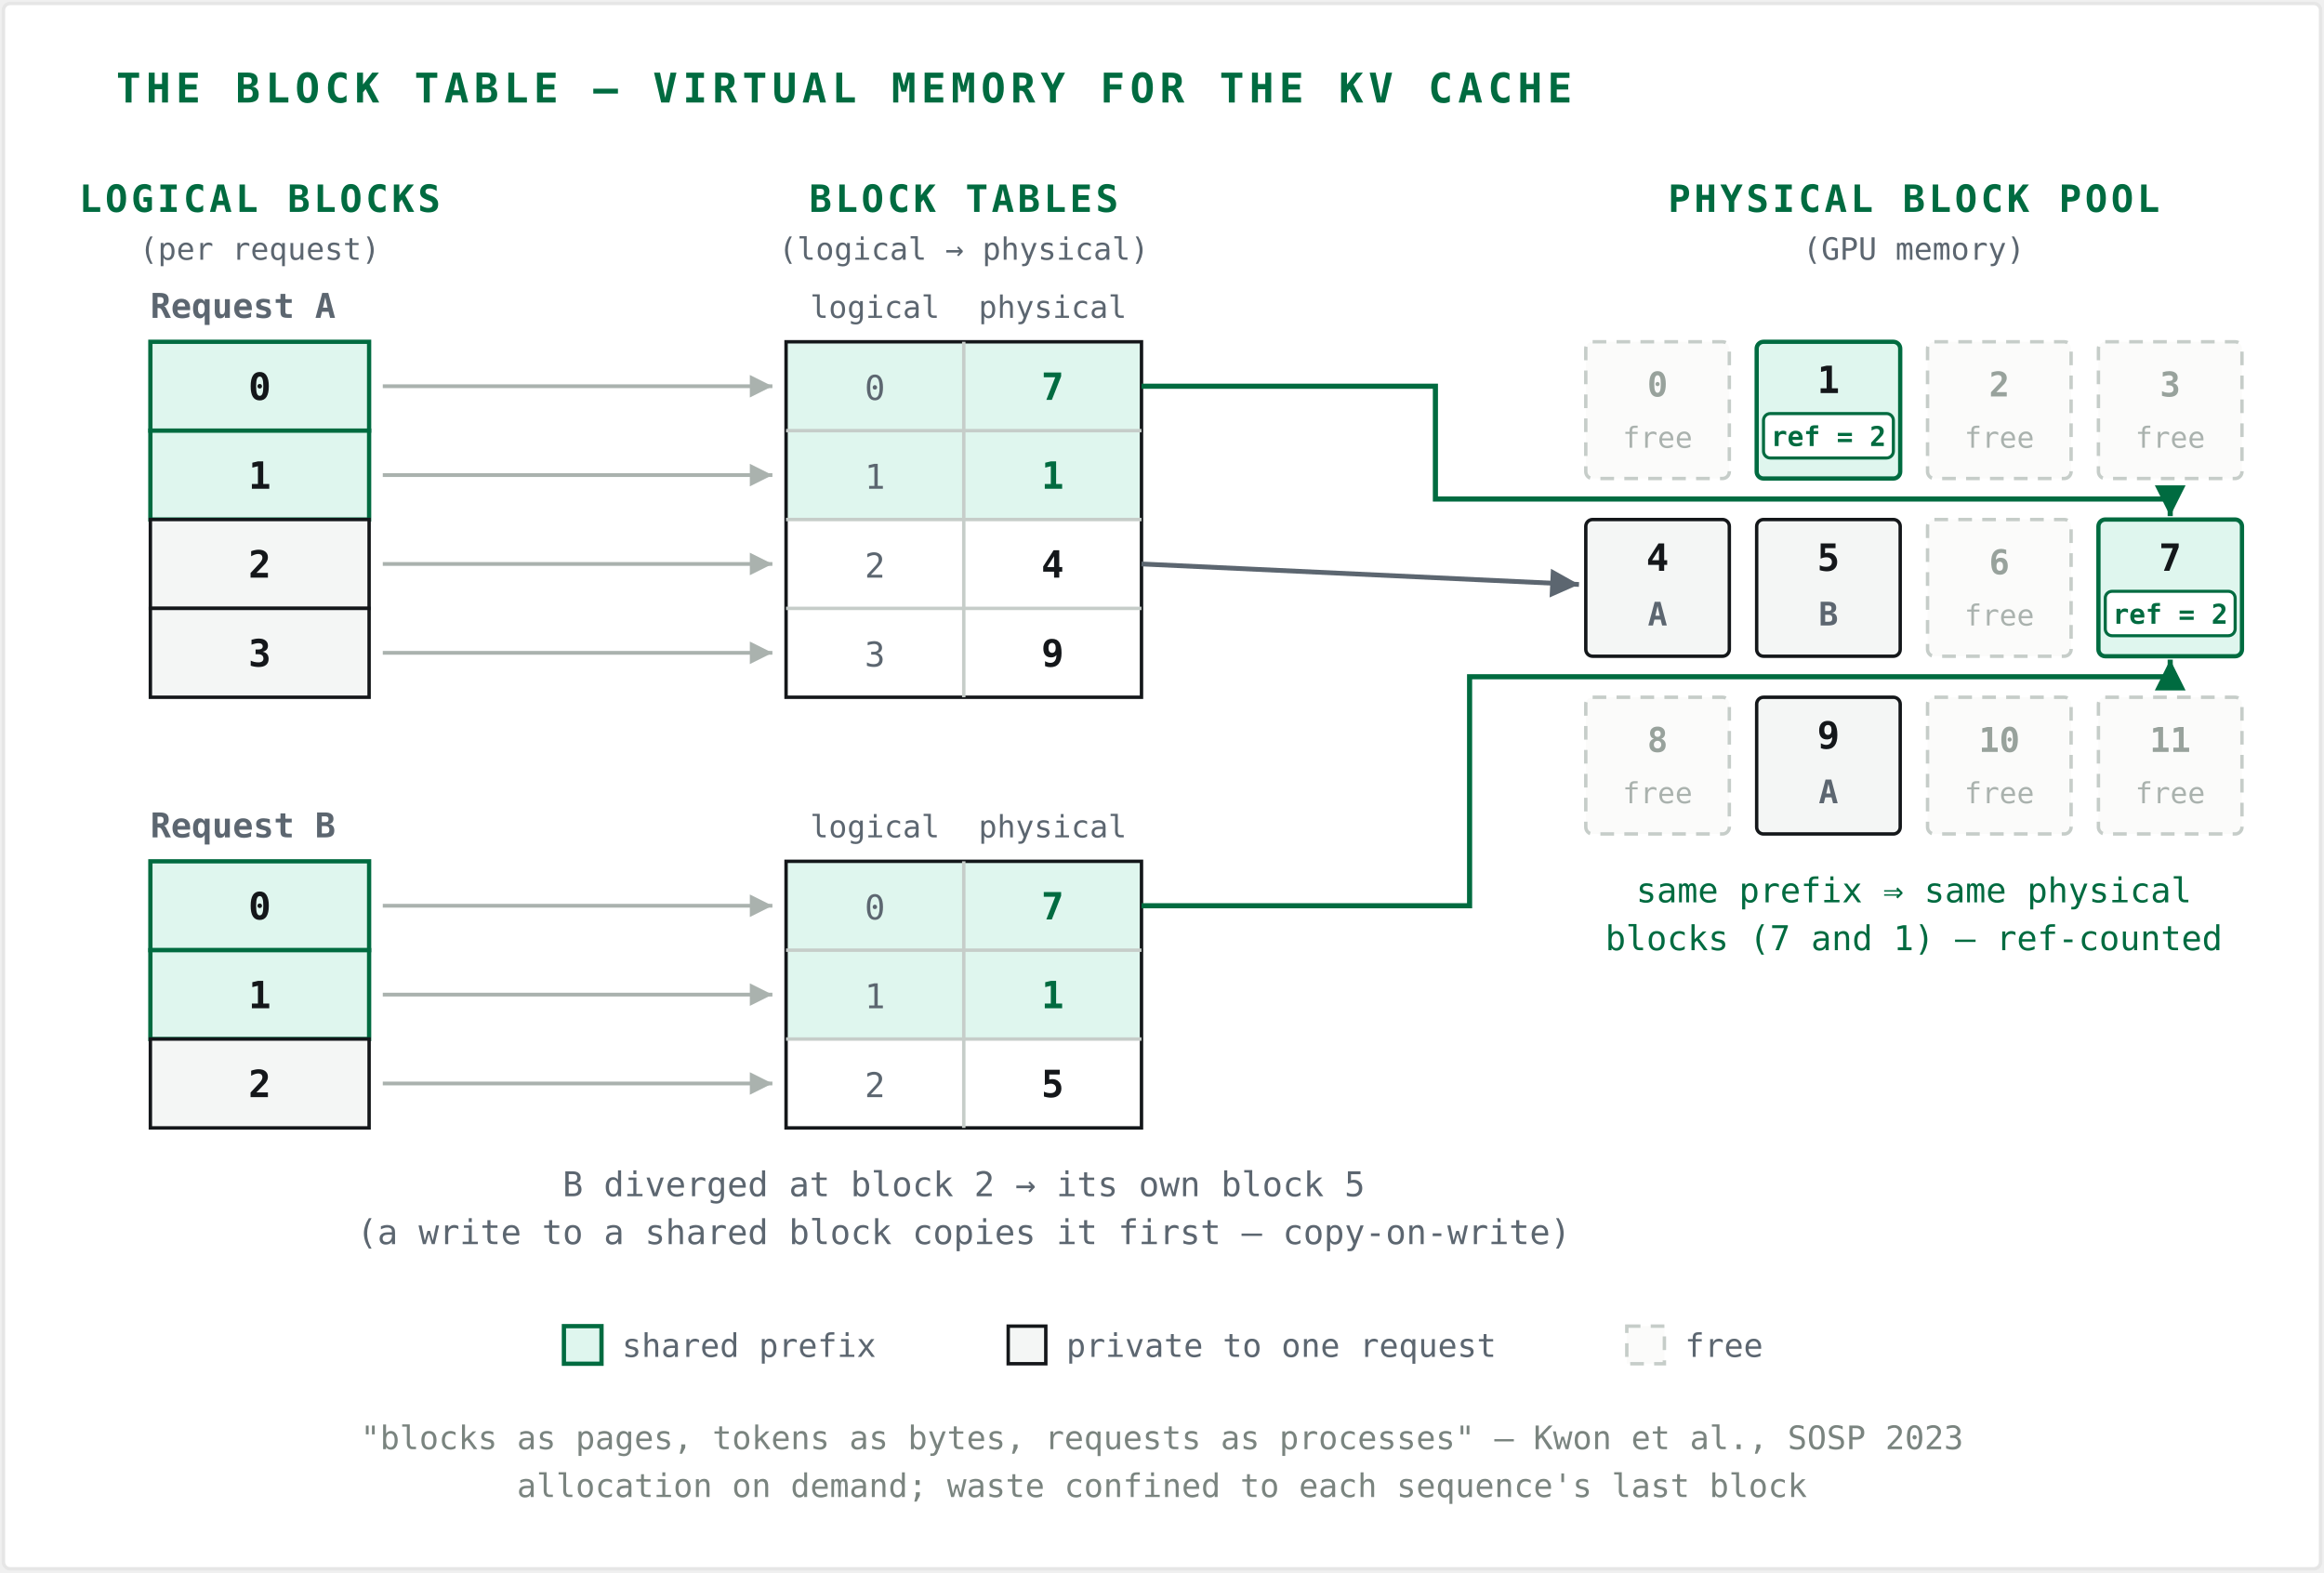
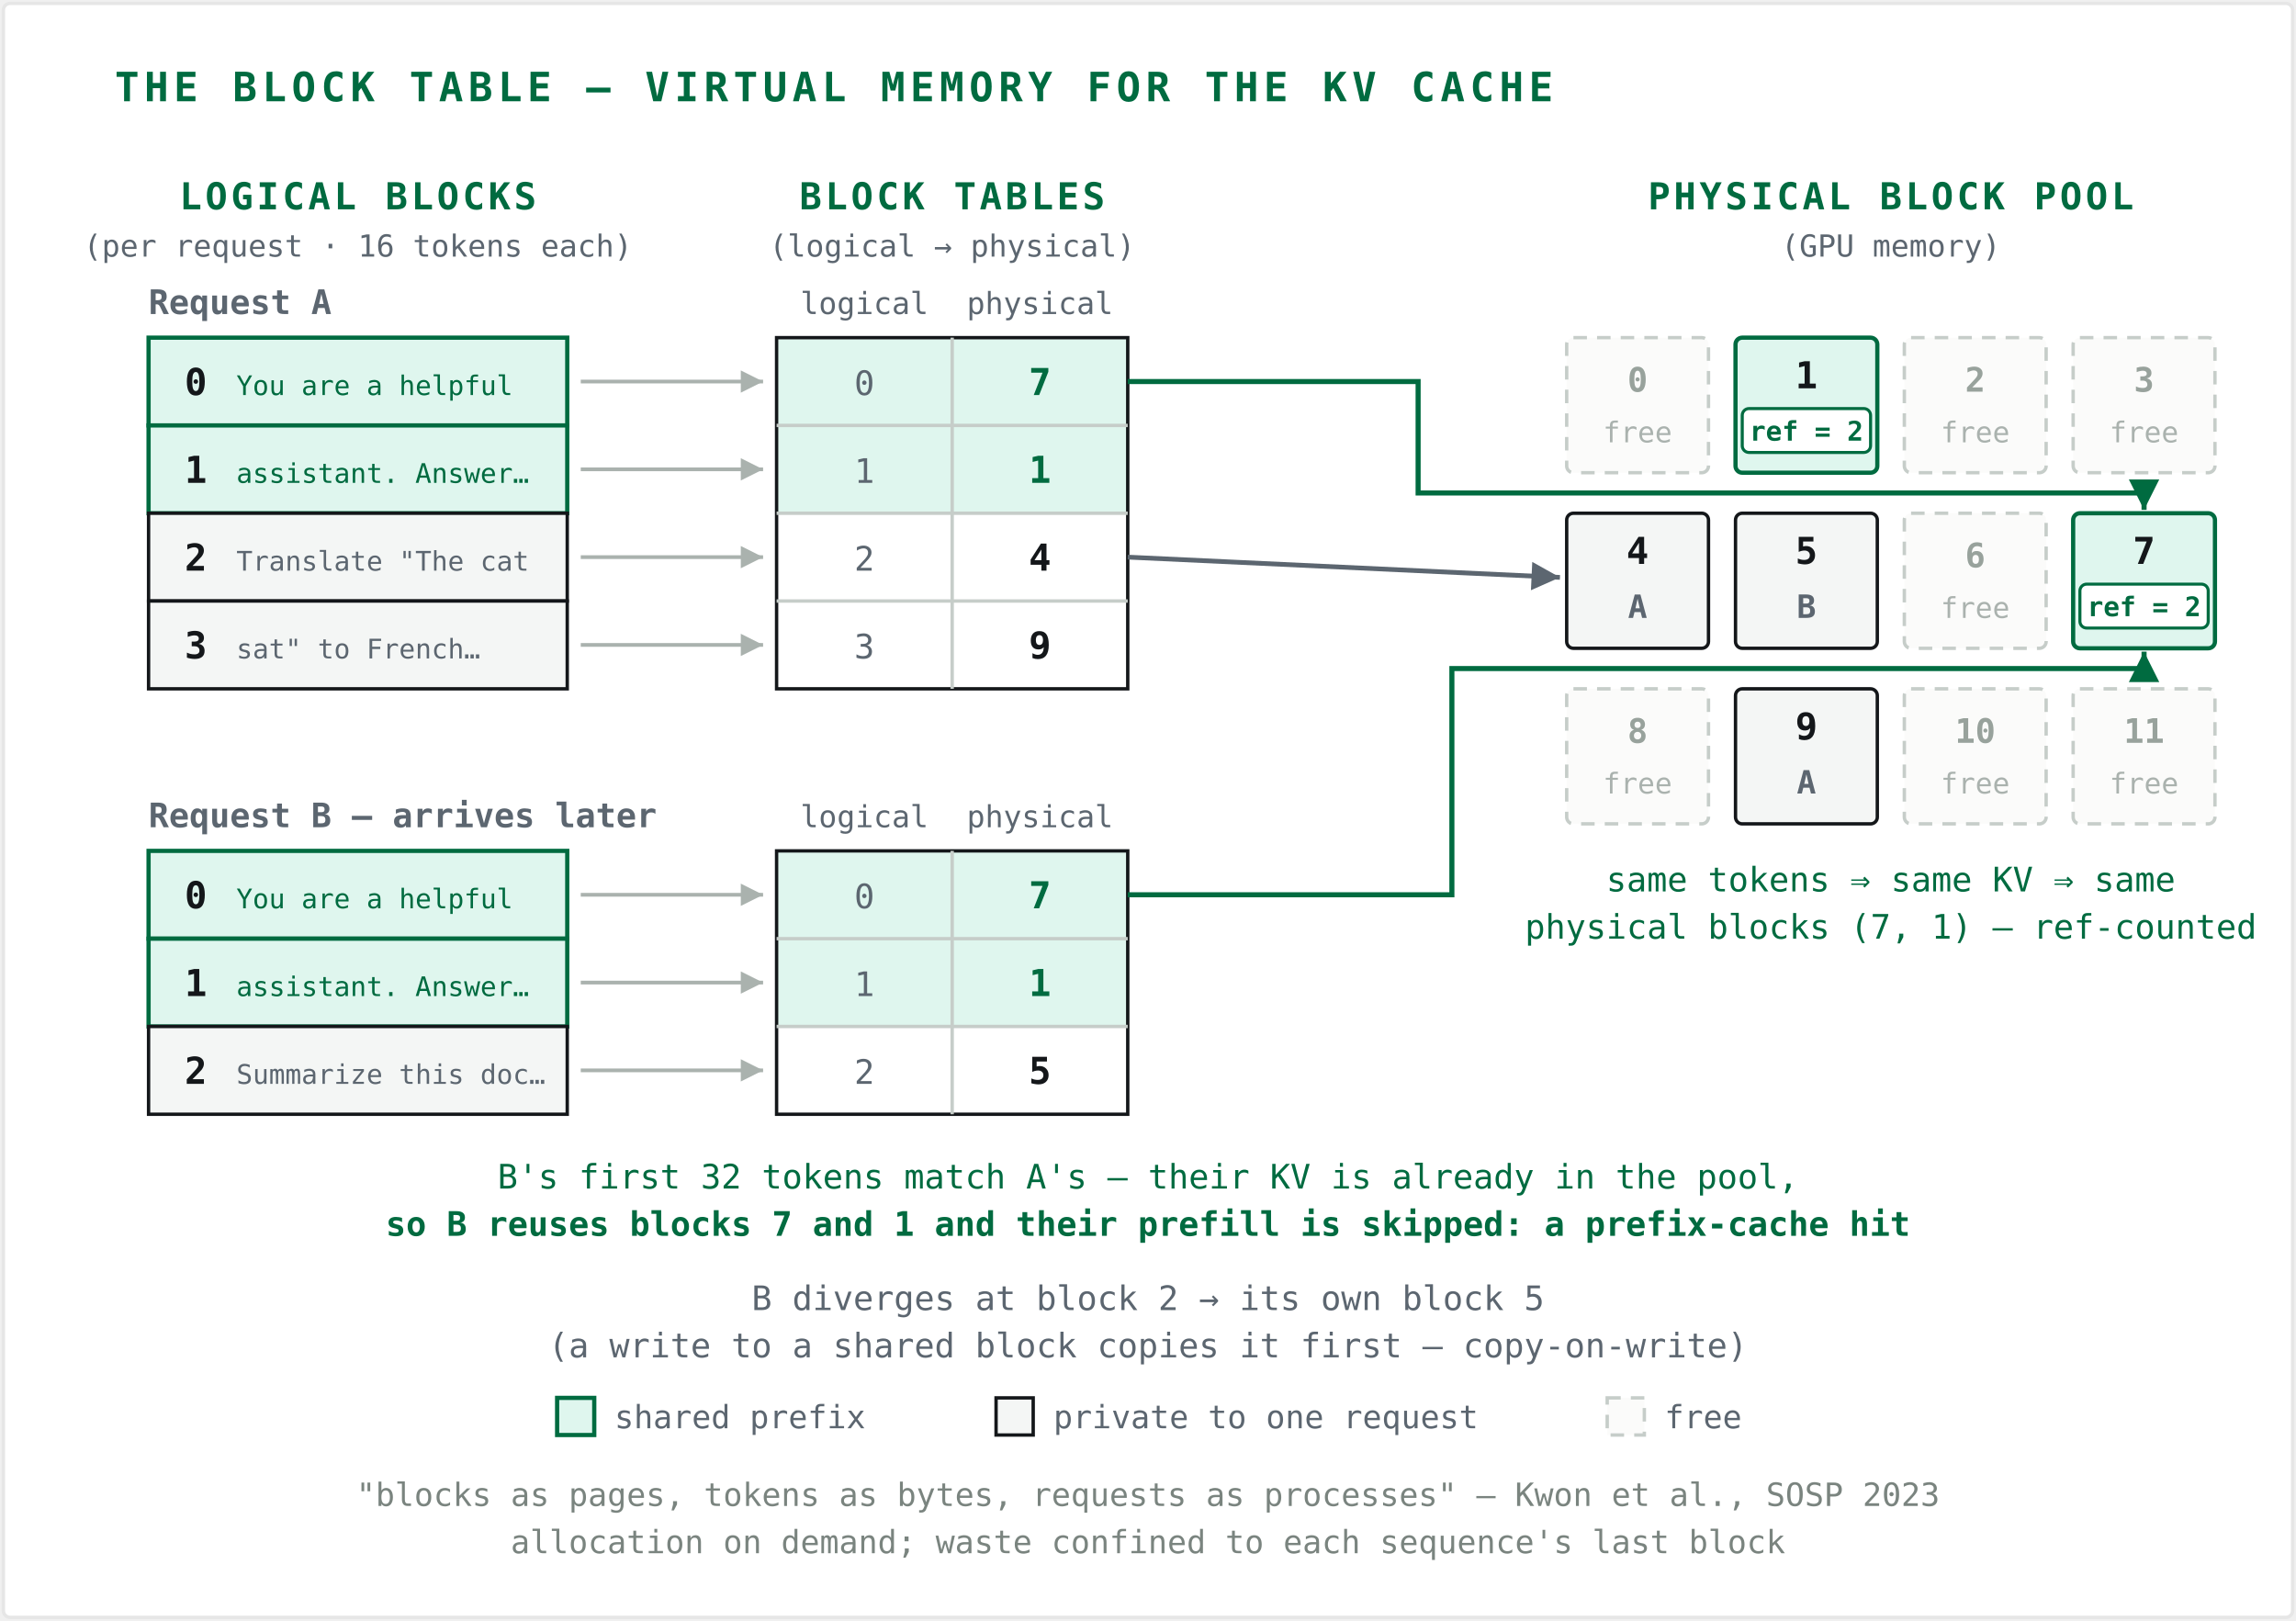
- <svg xmlns="http://www.w3.org/2000/svg" viewBox="0 0 680 460" role="img" aria-label="The block table in vLLM's PagedAttention, drawn as three columns mapped left to right. Left column, logical blocks per request: request A has logical blocks 0 to 3 in a vertical stack, request B has logical blocks 0 to 2; blocks 0 and 1 of both requests are tinted green because the two requests share the same prompt prefix. Middle column, block tables: each request owns a tiny two-column table mapping logical to physical block indices — A maps 0 to 7, 1 to 1, 2 to 4, 3 to 9; B maps 0 to 7, 1 to 1, 2 to 5. The first two rows of both tables are highlighted green: A and B point at the same physical indices, 7 and 1. Right column, the physical block pool in GPU memory: a four-by-three grid of blocks indexed 0 to 11. Blocks 7 and 1 are tinted green as shared, each carrying a ref = 2 chip; blocks 4 and 9 belong to A alone, block 5 to B alone; the remaining seven blocks are faint and labeled free. Three representative arrows show the mapping: A's table row 0 and B's table row 0 converge in green on physical block 7 from above and below, and A's table row 2 maps in grey to physical block 4. A green annotation reads: same prefix implies same physical blocks — 7 and 1, ref-counted. A grey annotation reads: B diverged at block 2, so it got its own block 5 — a write to a shared block copies that one block first, copy-on-write. A legend distinguishes shared-prefix, private, and free blocks. The footer quotes the paper's mapping: blocks as pages, tokens as bytes, requests as processes — allocation on demand, waste confined to each sequence's last block.">
+ <svg xmlns="http://www.w3.org/2000/svg" viewBox="0 0 680 480" role="img" aria-label="The block table in vLLM's PagedAttention, drawn as three columns mapped left to right, with visible token text making the shared prefix concrete. Left column, logical blocks per request, 16 tokens each: request A has logical blocks 0 to 3 in a vertical stack, request B — labeled as arriving later — has logical blocks 0 to 2. Each block shows a snippet of its tokens: both requests' blocks 0 and 1 hold the identical text, You are a helpful assistant. Answer, and are tinted green as the shared prompt prefix; A's blocks 2 and 3 continue with its own request, Translate The cat sat to French, and B's block 2 with a different one, Summarize this doc. Middle column, block tables: each request owns a tiny two-column table mapping logical to physical block indices — A maps 0 to 7, 1 to 1, 2 to 4, 3 to 9; B maps 0 to 7, 1 to 1, 2 to 5. The first two rows of both tables are highlighted green: A and B point at the same physical indices, 7 and 1. Right column, the physical block pool in GPU memory: a four-by-three grid of blocks indexed 0 to 11. Blocks 7 and 1 are tinted green as shared, each carrying a ref = 2 chip; blocks 4 and 9 belong to A alone, block 5 to B alone; the remaining seven blocks are faint and labeled free. Three representative arrows show the mapping: A's table row 0 and B's table row 0 converge in green on physical block 7, and A's table row 2 maps in grey to physical block 4. A green annotation under the pool reads: same tokens, same KV, same physical blocks — 7 and 1, ref-counted. A second green annotation under B's table explains the prefix-cache hit: B's first 32 tokens match A's, their KV is already in the pool, so B's table points at blocks 7 and 1 and their prefill is skipped. A grey annotation notes that B diverges at block 2 and gets its own block 5, and that a write to a shared block copies it first — copy-on-write. A legend distinguishes shared-prefix, private, and free blocks. The footer quotes the paper's mapping: blocks as pages, tokens as bytes, requests as processes — allocation on demand, waste confined to each sequence's last block.">
  <style>
    .bg    { fill:#ffffff; stroke:#e6e6e6; }
    .ey    { font:600 12px 'JetBrains Mono',ui-monospace,monospace; letter-spacing:1.5px; fill:#006b40; }
    .col   { font:600 11px 'JetBrains Mono',ui-monospace,monospace; letter-spacing:1px; fill:#006b40; }
    .sub   { font:400 9px 'JetBrains Mono',ui-monospace,monospace; fill:#5c6670; }
    .req   { font:600 10px 'JetBrains Mono',ui-monospace,monospace; fill:#5c6670; }
    .blk   { fill:#f4f6f5; stroke:#14171a; }
    .pre   { fill:#dff6ee; stroke:#006b40; stroke-width:1.25; }
    .fre   { fill:#fbfbfa; stroke:#c6cdc9; stroke-width:1; stroke-dasharray:4 3; }
    .idx   { font:700 11px 'JetBrains Mono',ui-monospace,monospace; fill:#14171a; }
    .idxf  { font:600 10px 'JetBrains Mono',ui-monospace,monospace; fill:#98a29c; }
    .fret  { font:400 8.5px 'JetBrains Mono',ui-monospace,monospace; fill:#aab2ae; }
    .own   { font:600 9.5px 'JetBrains Mono',ui-monospace,monospace; fill:#5c6670; }
+     .tok   { font:400 8px 'JetBrains Mono',ui-monospace,monospace; fill:#5c6670; }
+     .tokg  { font:400 8px 'JetBrains Mono',ui-monospace,monospace; fill:#006b40; }
    .rfc   { fill:#ffffff; stroke:#006b40; stroke-width:0.9; }
    .rft   { font:600 8px 'JetBrains Mono',ui-monospace,monospace; fill:#006b40; }
    .hl    { fill:#dff6ee; }
    .tfr   { fill:none; stroke:#14171a; }
    .tin   { stroke:#c6cdc9; stroke-width:1; }
    .hdr   { font:400 9px 'JetBrains Mono',ui-monospace,monospace; fill:#5c6670; }
    .logv  { font:400 10px 'JetBrains Mono',ui-monospace,monospace; fill:#5c6670; }
    .phv   { font:700 11px 'JetBrains Mono',ui-monospace,monospace; fill:#14171a; }
    .phg   { font:700 11px 'JetBrains Mono',ui-monospace,monospace; fill:#006b40; }
    .thin  { stroke:#aab2ae; stroke-width:1.1; fill:none; }
    .arrg  { stroke:#006b40; stroke-width:1.5; fill:none; }
    .arrs  { stroke:#5c6670; stroke-width:1.4; fill:none; }
    .anng  { font:400 10px 'JetBrains Mono',ui-monospace,monospace; fill:#006b40; }
+     .anngb { font:600 10px 'JetBrains Mono',ui-monospace,monospace; fill:#006b40; }
    .ann2  { font:400 10px 'JetBrains Mono',ui-monospace,monospace; fill:#5c6670; }
    .lbls  { font:400 9.5px 'JetBrains Mono',ui-monospace,monospace; fill:#5c6670; }
    .note  { font:400 9.5px 'JetBrains Mono',ui-monospace,monospace; fill:#7a847f; }
  </style>
  <defs>
    <marker id="ag" markerWidth="8" markerHeight="8" refX="6" refY="3" orient="auto">
      <path d="M0,0 L6,3 L0,6 Z" fill="#006b40" />
    </marker>
    <marker id="af" markerWidth="8" markerHeight="8" refX="6" refY="3" orient="auto">
      <path d="M0,0 L6,3 L0,6 Z" fill="#5c6670" />
    </marker>
    <marker id="agr" markerWidth="8" markerHeight="8" refX="6" refY="3" orient="auto">
      <path d="M0,0 L6,3 L0,6 Z" fill="#aab2ae" />
    </marker>
  </defs>
-   <rect class="bg" x="1" y="1" width="678" height="458" rx="2" />
+   <rect class="bg" x="1" y="1" width="678" height="478" rx="2" />
  <text class="ey" x="34" y="30">THE BLOCK TABLE — VIRTUAL MEMORY FOR THE KV CACHE</text>
-   <text class="col" x="76" y="62" text-anchor="middle">LOGICAL BLOCKS</text>
-   <text class="sub" x="76" y="76" text-anchor="middle">(per request)</text>
+   <text class="col" x="106" y="62" text-anchor="middle">LOGICAL BLOCKS</text>
+   <text class="sub" x="106" y="76" text-anchor="middle">(per request · 16 tokens each)</text>
  <text class="col" x="282" y="62" text-anchor="middle">BLOCK TABLES</text>
  <text class="sub" x="282" y="76" text-anchor="middle">(logical → physical)</text>
  <text class="col" x="560" y="62" text-anchor="middle">PHYSICAL BLOCK POOL</text>
  <text class="sub" x="560" y="76" text-anchor="middle">(GPU memory)</text>
  <text class="req" x="44" y="93">Request A</text>
-   <rect class="pre" x="44" y="100" width="64" height="26" />
-   <rect class="pre" x="44" y="126" width="64" height="26" />
-   <rect class="blk" x="44" y="152" width="64" height="26" />
-   <rect class="blk" x="44" y="178" width="64" height="26" />
-   <text class="idx" x="76" y="117" text-anchor="middle">0</text>
-   <text class="idx" x="76" y="143" text-anchor="middle">1</text>
-   <text class="idx" x="76" y="169" text-anchor="middle">2</text>
-   <text class="idx" x="76" y="195" text-anchor="middle">3</text>
-   <text class="req" x="44" y="245">Request B</text>
-   <rect class="pre" x="44" y="252" width="64" height="26" />
-   <rect class="pre" x="44" y="278" width="64" height="26" />
-   <rect class="blk" x="44" y="304" width="64" height="26" />
-   <text class="idx" x="76" y="269" text-anchor="middle">0</text>
-   <text class="idx" x="76" y="295" text-anchor="middle">1</text>
-   <text class="idx" x="76" y="321" text-anchor="middle">2</text>
-   <path class="thin" d="M112,113 L226,113" marker-end="url(#agr)" />
-   <path class="thin" d="M112,139 L226,139" marker-end="url(#agr)" />
-   <path class="thin" d="M112,165 L226,165" marker-end="url(#agr)" />
-   <path class="thin" d="M112,191 L226,191" marker-end="url(#agr)" />
-   <path class="thin" d="M112,265 L226,265" marker-end="url(#agr)" />
-   <path class="thin" d="M112,291 L226,291" marker-end="url(#agr)" />
-   <path class="thin" d="M112,317 L226,317" marker-end="url(#agr)" />
+   <rect class="pre" x="44" y="100" width="124" height="26" />
+   <rect class="pre" x="44" y="126" width="124" height="26" />
+   <rect class="blk" x="44" y="152" width="124" height="26" />
+   <rect class="blk" x="44" y="178" width="124" height="26" />
+   <text class="idx" x="58" y="117" text-anchor="middle">0</text>
+   <text class="tokg" x="70" y="117">You are a helpful</text>
+   <text class="idx" x="58" y="143" text-anchor="middle">1</text>
+   <text class="tokg" x="70" y="143">assistant. Answer…</text>
+   <text class="idx" x="58" y="169" text-anchor="middle">2</text>
+   <text class="tok" x="70" y="169">Translate "The cat</text>
+   <text class="idx" x="58" y="195" text-anchor="middle">3</text>
+   <text class="tok" x="70" y="195">sat" to French…</text>
+   <text class="req" x="44" y="245">Request B — arrives later</text>
+   <rect class="pre" x="44" y="252" width="124" height="26" />
+   <rect class="pre" x="44" y="278" width="124" height="26" />
+   <rect class="blk" x="44" y="304" width="124" height="26" />
+   <text class="idx" x="58" y="269" text-anchor="middle">0</text>
+   <text class="tokg" x="70" y="269">You are a helpful</text>
+   <text class="idx" x="58" y="295" text-anchor="middle">1</text>
+   <text class="tokg" x="70" y="295">assistant. Answer…</text>
+   <text class="idx" x="58" y="321" text-anchor="middle">2</text>
+   <text class="tok" x="70" y="321">Summarize this doc…</text>
+   <path class="thin" d="M172,113 L226,113" marker-end="url(#agr)" />
+   <path class="thin" d="M172,139 L226,139" marker-end="url(#agr)" />
+   <path class="thin" d="M172,165 L226,165" marker-end="url(#agr)" />
+   <path class="thin" d="M172,191 L226,191" marker-end="url(#agr)" />
+   <path class="thin" d="M172,265 L226,265" marker-end="url(#agr)" />
+   <path class="thin" d="M172,291 L226,291" marker-end="url(#agr)" />
+   <path class="thin" d="M172,317 L226,317" marker-end="url(#agr)" />
  <text class="hdr" x="256" y="93" text-anchor="middle">logical</text>
  <text class="hdr" x="308" y="93" text-anchor="middle">physical</text>
  <rect class="hl" x="230" y="100" width="104" height="52" />
  <rect class="tfr" x="230" y="100" width="104" height="104" />
  <line class="tin" x1="282" y1="100" x2="282" y2="204" />
  <line class="tin" x1="230" y1="126" x2="334" y2="126" />
  <line class="tin" x1="230" y1="152" x2="334" y2="152" />
  <line class="tin" x1="230" y1="178" x2="334" y2="178" />
  <text class="logv" x="256" y="117" text-anchor="middle">0</text>
  <text class="phg" x="308" y="117" text-anchor="middle">7</text>
  <text class="logv" x="256" y="143" text-anchor="middle">1</text>
  <text class="phg" x="308" y="143" text-anchor="middle">1</text>
  <text class="logv" x="256" y="169" text-anchor="middle">2</text>
  <text class="phv" x="308" y="169" text-anchor="middle">4</text>
  <text class="logv" x="256" y="195" text-anchor="middle">3</text>
  <text class="phv" x="308" y="195" text-anchor="middle">9</text>
  <text class="hdr" x="256" y="245" text-anchor="middle">logical</text>
  <text class="hdr" x="308" y="245" text-anchor="middle">physical</text>
  <rect class="hl" x="230" y="252" width="104" height="52" />
  <rect class="tfr" x="230" y="252" width="104" height="78" />
  <line class="tin" x1="282" y1="252" x2="282" y2="330" />
  <line class="tin" x1="230" y1="278" x2="334" y2="278" />
  <line class="tin" x1="230" y1="304" x2="334" y2="304" />
  <text class="logv" x="256" y="269" text-anchor="middle">0</text>
  <text class="phg" x="308" y="269" text-anchor="middle">7</text>
  <text class="logv" x="256" y="295" text-anchor="middle">1</text>
  <text class="phg" x="308" y="295" text-anchor="middle">1</text>
  <text class="logv" x="256" y="321" text-anchor="middle">2</text>
  <text class="phv" x="308" y="321" text-anchor="middle">5</text>
  <path class="arrg" d="M334,113 L420,113 L420,146 L635,146 L635,151" marker-end="url(#ag)" />
  <path class="arrg" d="M334,265 L430,265 L430,198 L635,198 L635,193" marker-end="url(#ag)" />
  <path class="arrs" d="M334,165 L462,171" marker-end="url(#af)" />
  <rect class="fre" x="464" y="100" width="42" height="40" rx="2" />
  <text class="idxf" x="485" y="116" text-anchor="middle">0</text>
  <text class="fret" x="485" y="131" text-anchor="middle">free</text>
  <rect class="pre" x="514" y="100" width="42" height="40" rx="2" />
  <text class="idx" x="535" y="115" text-anchor="middle">1</text>
  <rect class="rfc" x="516" y="121" width="38" height="13" rx="2" />
  <text class="rft" x="535" y="130.5" text-anchor="middle">ref = 2</text>
  <rect class="fre" x="564" y="100" width="42" height="40" rx="2" />
  <text class="idxf" x="585" y="116" text-anchor="middle">2</text>
  <text class="fret" x="585" y="131" text-anchor="middle">free</text>
  <rect class="fre" x="614" y="100" width="42" height="40" rx="2" />
  <text class="idxf" x="635" y="116" text-anchor="middle">3</text>
  <text class="fret" x="635" y="131" text-anchor="middle">free</text>
  <rect class="blk" x="464" y="152" width="42" height="40" rx="2" />
  <text class="idx" x="485" y="167" text-anchor="middle">4</text>
  <text class="own" x="485" y="183" text-anchor="middle">A</text>
  <rect class="blk" x="514" y="152" width="42" height="40" rx="2" />
  <text class="idx" x="535" y="167" text-anchor="middle">5</text>
  <text class="own" x="535" y="183" text-anchor="middle">B</text>
  <rect class="fre" x="564" y="152" width="42" height="40" rx="2" />
  <text class="idxf" x="585" y="168" text-anchor="middle">6</text>
  <text class="fret" x="585" y="183" text-anchor="middle">free</text>
  <rect class="pre" x="614" y="152" width="42" height="40" rx="2" />
  <text class="idx" x="635" y="167" text-anchor="middle">7</text>
  <rect class="rfc" x="616" y="173" width="38" height="13" rx="2" />
  <text class="rft" x="635" y="182.5" text-anchor="middle">ref = 2</text>
  <rect class="fre" x="464" y="204" width="42" height="40" rx="2" />
  <text class="idxf" x="485" y="220" text-anchor="middle">8</text>
  <text class="fret" x="485" y="235" text-anchor="middle">free</text>
  <rect class="blk" x="514" y="204" width="42" height="40" rx="2" />
  <text class="idx" x="535" y="219" text-anchor="middle">9</text>
  <text class="own" x="535" y="235" text-anchor="middle">A</text>
  <rect class="fre" x="564" y="204" width="42" height="40" rx="2" />
  <text class="idxf" x="585" y="220" text-anchor="middle">10</text>
  <text class="fret" x="585" y="235" text-anchor="middle">free</text>
  <rect class="fre" x="614" y="204" width="42" height="40" rx="2" />
  <text class="idxf" x="635" y="220" text-anchor="middle">11</text>
  <text class="fret" x="635" y="235" text-anchor="middle">free</text>
-   <text class="anng" x="560" y="264" text-anchor="middle">same prefix ⇒ same physical</text>
-   <text class="anng" x="560" y="278" text-anchor="middle">blocks (7 and 1) — ref-counted</text>
-   <text class="ann2" x="282" y="350" text-anchor="middle">B diverged at block 2 → its own block 5</text>
-   <text class="ann2" x="282" y="364" text-anchor="middle">(a write to a shared block copies it first — copy-on-write)</text>
-   <rect class="pre" x="165" y="388" width="11" height="11" />
-   <text class="lbls" x="182" y="397">shared prefix</text>
-   <rect class="blk" x="295" y="388" width="11" height="11" />
-   <text class="lbls" x="312" y="397">private to one request</text>
-   <rect class="fre" x="476" y="388" width="11" height="11" />
-   <text class="lbls" x="493" y="397">free</text>
-   <text class="note" x="340" y="424" text-anchor="middle">"blocks as pages, tokens as bytes, requests as processes" — Kwon et al., SOSP 2023</text>
-   <text class="note" x="340" y="438" text-anchor="middle">allocation on demand; waste confined to each sequence's last block</text>
+   <text class="anng" x="560" y="264" text-anchor="middle">same tokens ⇒ same KV ⇒ same</text>
+   <text class="anng" x="560" y="278" text-anchor="middle">physical blocks (7, 1) — ref-counted</text>
+   <text class="anng" x="340" y="352" text-anchor="middle">B's first 32 tokens match A's — their KV is already in the pool,</text>
+   <text class="anngb" x="340" y="366" text-anchor="middle">so B reuses blocks 7 and 1 and their prefill is skipped: a prefix-cache hit</text>
+   <text class="ann2" x="340" y="388" text-anchor="middle">B diverges at block 2 → its own block 5</text>
+   <text class="ann2" x="340" y="402" text-anchor="middle">(a write to a shared block copies it first — copy-on-write)</text>
+   <rect class="pre" x="165" y="414" width="11" height="11" />
+   <text class="lbls" x="182" y="423">shared prefix</text>
+   <rect class="blk" x="295" y="414" width="11" height="11" />
+   <text class="lbls" x="312" y="423">private to one request</text>
+   <rect class="fre" x="476" y="414" width="11" height="11" />
+   <text class="lbls" x="493" y="423">free</text>
+   <text class="note" x="340" y="446" text-anchor="middle">"blocks as pages, tokens as bytes, requests as processes" — Kwon et al., SOSP 2023</text>
+   <text class="note" x="340" y="460" text-anchor="middle">allocation on demand; waste confined to each sequence's last block</text>
</svg>
